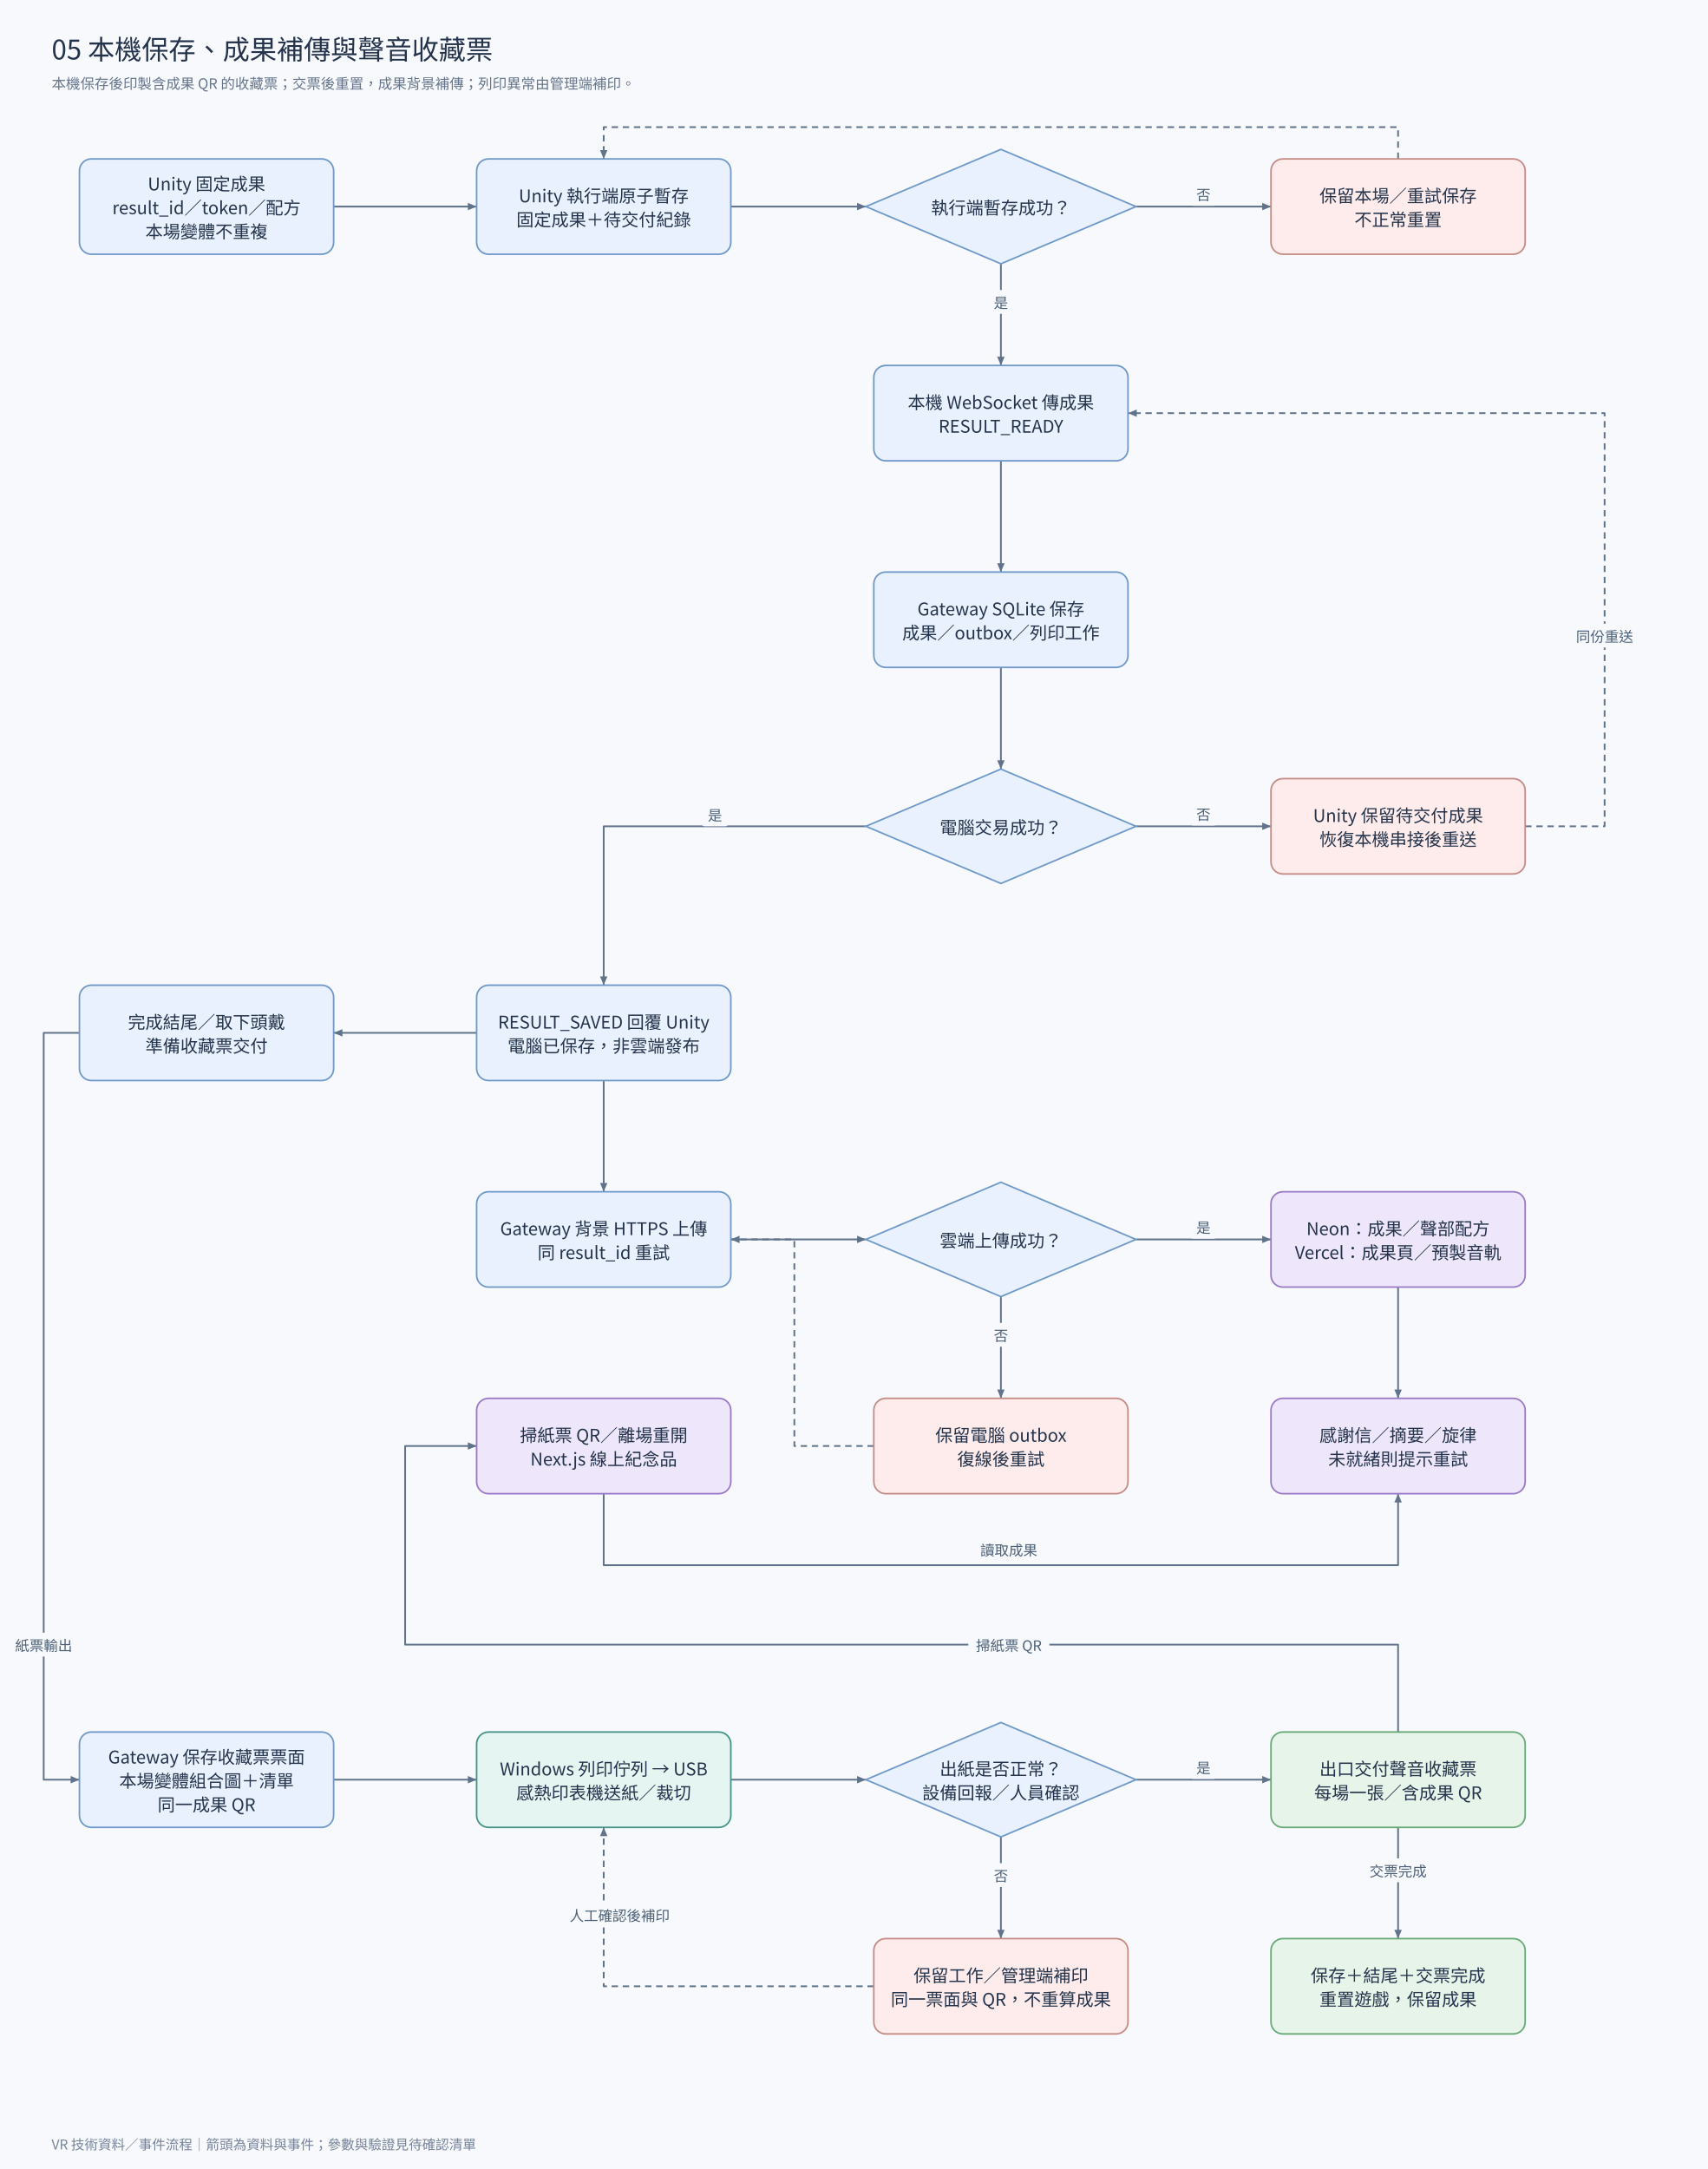
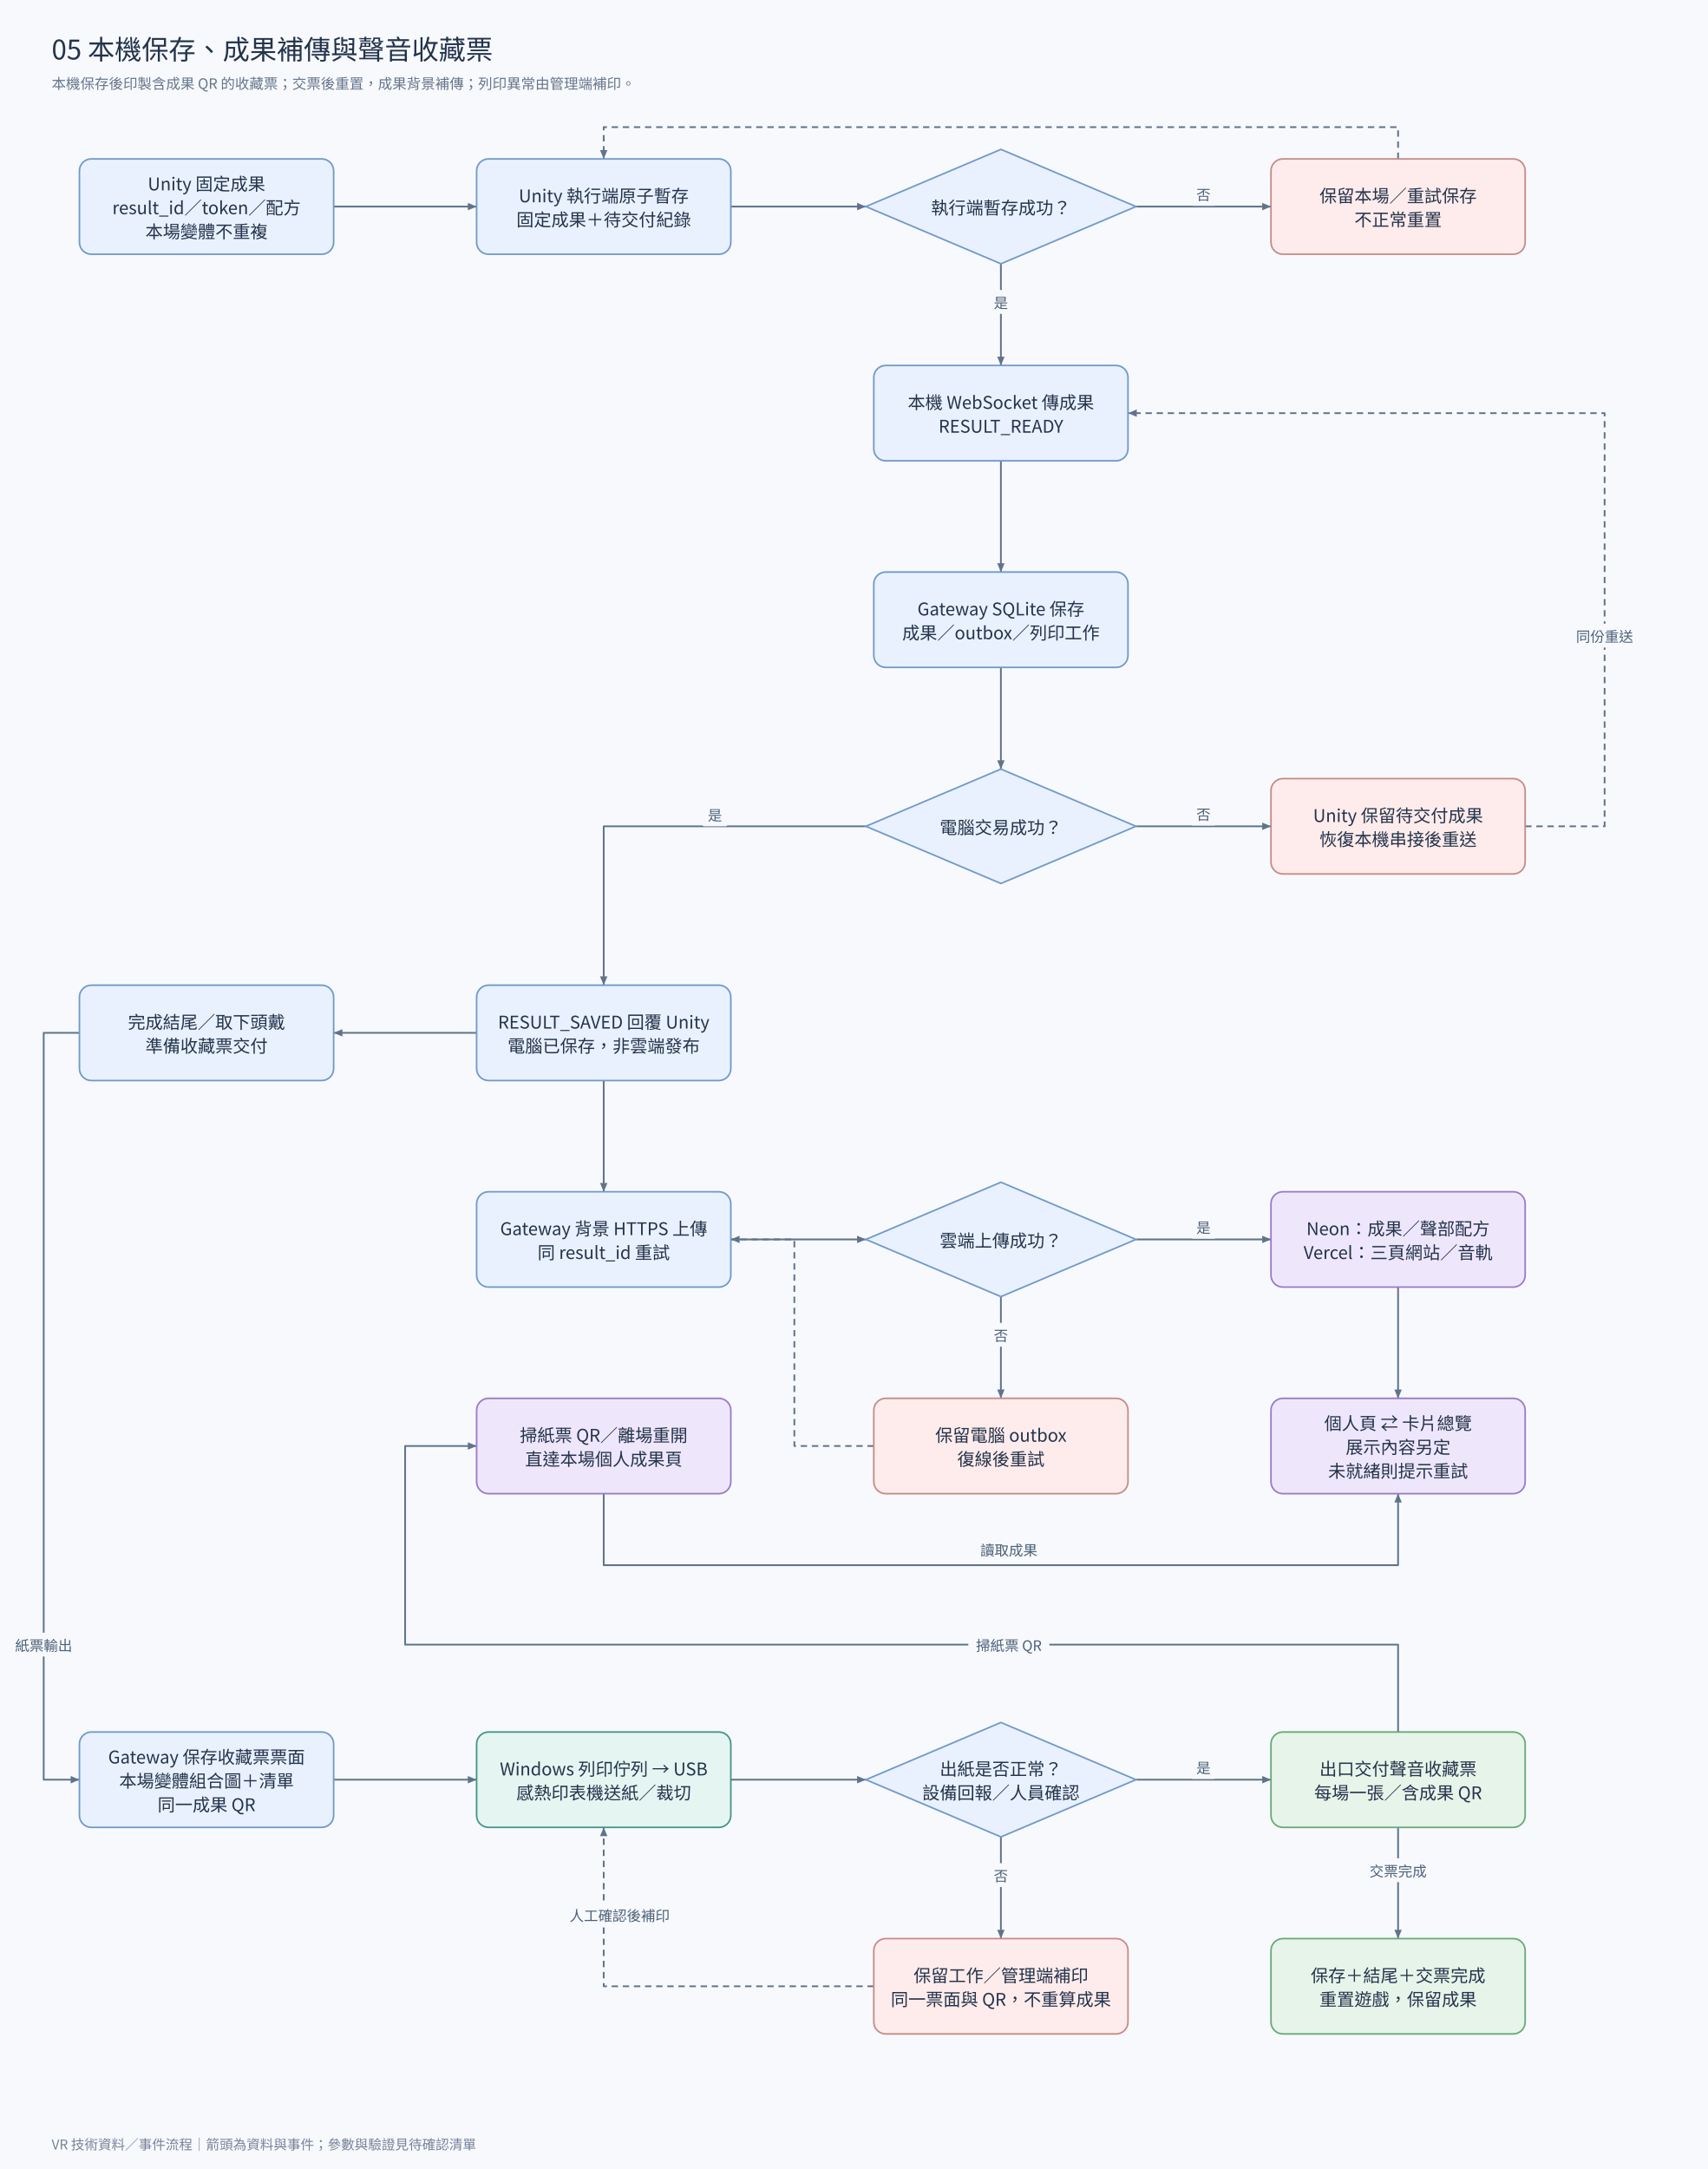
<svg xmlns="http://www.w3.org/2000/svg" width="2150" height="2730" viewBox="0 0 2150 2730">
  <rect width="2150" height="2730" fill="#f7f9fc" />
  <polyline points="420,260.0 600,260.0" fill="none" stroke="#60738b" stroke-width="2.2" stroke-linejoin="round" />
  <polygon points="600.00,260.00 588.95,264.67 588.95,255.33" fill="#60738b" />
  <polyline points="920,260.0 1090,260.0" fill="none" stroke="#60738b" stroke-width="2.2" stroke-linejoin="round" />
  <polygon points="1090.00,260.00 1078.95,264.67 1078.95,255.33" fill="#60738b" />
  <polyline points="1430,260.0 1600,260.0" fill="none" stroke="#60738b" stroke-width="2.2" stroke-linejoin="round" />
  <polygon points="1600.00,260.00 1588.95,264.67 1588.95,255.33" fill="#60738b" />
  <rect x="1498.0" y="229.0" width="34.0" height="30" rx="4" fill="#f7f9fc" />
  <text x="1515.0" y="244.0" dominant-baseline="central" font-family="Microsoft JhengHei, Noto Sans CJK TC, sans-serif" font-size="18" fill="#4d6079" text-anchor="middle">否</text>
  <polyline points="1760.0,200 1760,160 760,160 760.0,200" fill="none" stroke="#60738b" stroke-width="2.2" stroke-linejoin="round" stroke-dasharray="8 6" />
  <polygon points="760.00,200.00 755.33,188.95 764.67,188.95" fill="#60738b" />
  <polyline points="1260.0,332 1260.0,460" fill="none" stroke="#60738b" stroke-width="2.2" stroke-linejoin="round" />
  <polygon points="1260.00,460.00 1255.33,448.95 1264.67,448.95" fill="#60738b" />
  <rect x="1243.0" y="365.0" width="34.0" height="30" rx="4" fill="#f7f9fc" />
  <text x="1260.0" y="380.0" dominant-baseline="central" font-family="Microsoft JhengHei, Noto Sans CJK TC, sans-serif" font-size="18" fill="#4d6079" text-anchor="middle">是</text>
  <polyline points="1260.0,580 1260.0,720" fill="none" stroke="#60738b" stroke-width="2.2" stroke-linejoin="round" />
  <polygon points="1260.00,720.00 1255.33,708.95 1264.67,708.95" fill="#60738b" />
  <polyline points="1260.0,840 1260.0,968" fill="none" stroke="#60738b" stroke-width="2.2" stroke-linejoin="round" />
  <polygon points="1260.00,968.00 1255.33,956.95 1264.67,956.95" fill="#60738b" />
  <polyline points="1430,1040.0 1600,1040.0" fill="none" stroke="#60738b" stroke-width="2.2" stroke-linejoin="round" />
  <polygon points="1600.00,1040.00 1588.95,1044.67 1588.95,1035.33" fill="#60738b" />
  <rect x="1498.0" y="1009.0" width="34.0" height="30" rx="4" fill="#f7f9fc" />
  <text x="1515.0" y="1024.0" dominant-baseline="central" font-family="Microsoft JhengHei, Noto Sans CJK TC, sans-serif" font-size="18" fill="#4d6079" text-anchor="middle">否</text>
  <polyline points="1920,1040.0 2020,1040 2020,520 1420,520.0" fill="none" stroke="#60738b" stroke-width="2.2" stroke-linejoin="round" stroke-dasharray="8 6" />
  <polygon points="1420.00,520.00 1431.05,515.33 1431.05,524.67" fill="#60738b" />
  <rect x="1976.0" y="785" width="88.0" height="30" rx="4" fill="#f7f9fc" />
  <text x="2020" y="800" dominant-baseline="central" font-family="Microsoft JhengHei, Noto Sans CJK TC, sans-serif" font-size="18" fill="#4d6079" text-anchor="middle">同份重送</text>
  <polyline points="1090,1040.0 1000,1040 760,1040 760.0,1240" fill="none" stroke="#60738b" stroke-width="2.2" stroke-linejoin="round" />
  <polygon points="760.00,1240.00 755.33,1228.95 764.67,1228.95" fill="#60738b" />
  <rect x="883.0" y="1010" width="34.0" height="30" rx="4" fill="#f7f9fc" />
  <text x="900" y="1025" dominant-baseline="central" font-family="Microsoft JhengHei, Noto Sans CJK TC, sans-serif" font-size="18" fill="#4d6079" text-anchor="middle">是</text>
  <polyline points="600,1300.0 420,1300.0" fill="none" stroke="#60738b" stroke-width="2.2" stroke-linejoin="round" />
  <polygon points="420.00,1300.00 431.05,1295.33 431.05,1304.67" fill="#60738b" />
  <polyline points="760.0,1360 760.0,1500" fill="none" stroke="#60738b" stroke-width="2.2" stroke-linejoin="round" />
  <polygon points="760.00,1500.00 755.33,1488.95 764.67,1488.95" fill="#60738b" />
  <polyline points="920,1560.0 1090,1560.0" fill="none" stroke="#60738b" stroke-width="2.2" stroke-linejoin="round" />
  <polygon points="1090.00,1560.00 1078.95,1564.67 1078.95,1555.33" fill="#60738b" />
  <polyline points="1430,1560.0 1600,1560.0" fill="none" stroke="#60738b" stroke-width="2.2" stroke-linejoin="round" />
  <polygon points="1600.00,1560.00 1588.95,1564.67 1588.95,1555.33" fill="#60738b" />
  <rect x="1498.0" y="1529.0" width="34.0" height="30" rx="4" fill="#f7f9fc" />
  <text x="1515.0" y="1544.0" dominant-baseline="central" font-family="Microsoft JhengHei, Noto Sans CJK TC, sans-serif" font-size="18" fill="#4d6079" text-anchor="middle">是</text>
  <polyline points="1260.0,1632 1260.0,1760" fill="none" stroke="#60738b" stroke-width="2.2" stroke-linejoin="round" />
  <polygon points="1260.00,1760.00 1255.33,1748.95 1264.67,1748.95" fill="#60738b" />
  <rect x="1243.0" y="1665.0" width="34.0" height="30" rx="4" fill="#f7f9fc" />
  <text x="1260.0" y="1680.0" dominant-baseline="central" font-family="Microsoft JhengHei, Noto Sans CJK TC, sans-serif" font-size="18" fill="#4d6079" text-anchor="middle">否</text>
  <polyline points="1100,1820.0 1000,1820 1000,1560 920,1560.0" fill="none" stroke="#60738b" stroke-width="2.2" stroke-linejoin="round" stroke-dasharray="8 6" />
  <polygon points="920.00,1560.00 931.05,1555.33 931.05,1564.67" fill="#60738b" />
  <polyline points="1760.0,1620 1760.0,1760" fill="none" stroke="#60738b" stroke-width="2.2" stroke-linejoin="round" />
  <polygon points="1760.00,1760.00 1755.33,1748.95 1764.67,1748.95" fill="#60738b" />
  <polyline points="760.0,1880 760,1970 1760,1970 1760.0,1880" fill="none" stroke="#60738b" stroke-width="2.2" stroke-linejoin="round" />
  <polygon points="1760.00,1880.00 1764.67,1891.05 1755.33,1891.05" fill="#60738b" />
  <rect x="1226.0" y="1935" width="88.0" height="30" rx="4" fill="#f7f9fc" />
  <text x="1270" y="1950" dominant-baseline="central" font-family="Microsoft JhengHei, Noto Sans CJK TC, sans-serif" font-size="18" fill="#4d6079" text-anchor="middle">讀取成果</text>
  <polyline points="100,1300.0 55,1300 55,2240 100,2240.0" fill="none" stroke="#60738b" stroke-width="2.2" stroke-linejoin="round" />
  <polygon points="100.00,2240.00 88.95,2244.67 88.95,2235.33" fill="#60738b" />
  <rect x="11.0" y="2055" width="88.0" height="30" rx="4" fill="#f7f9fc" />
  <text x="55" y="2070" dominant-baseline="central" font-family="Microsoft JhengHei, Noto Sans CJK TC, sans-serif" font-size="18" fill="#4d6079" text-anchor="middle">紙票輸出</text>
  <polyline points="420,2240.0 600,2240.0" fill="none" stroke="#60738b" stroke-width="2.2" stroke-linejoin="round" />
  <polygon points="600.00,2240.00 588.95,2244.67 588.95,2235.33" fill="#60738b" />
  <polyline points="920,2240.0 1090,2240.0" fill="none" stroke="#60738b" stroke-width="2.2" stroke-linejoin="round" />
  <polygon points="1090.00,2240.00 1078.95,2244.67 1078.95,2235.33" fill="#60738b" />
  <polyline points="1430,2240.0 1600,2240.0" fill="none" stroke="#60738b" stroke-width="2.2" stroke-linejoin="round" />
  <polygon points="1600.00,2240.00 1588.95,2244.67 1588.95,2235.33" fill="#60738b" />
  <rect x="1498.0" y="2209.0" width="34.0" height="30" rx="4" fill="#f7f9fc" />
  <text x="1515.0" y="2224.0" dominant-baseline="central" font-family="Microsoft JhengHei, Noto Sans CJK TC, sans-serif" font-size="18" fill="#4d6079" text-anchor="middle">是</text>
  <polyline points="1260.0,2312 1260.0,2440" fill="none" stroke="#60738b" stroke-width="2.2" stroke-linejoin="round" />
  <polygon points="1260.00,2440.00 1255.33,2428.95 1264.67,2428.95" fill="#60738b" />
  <rect x="1243.0" y="2345.0" width="34.0" height="30" rx="4" fill="#f7f9fc" />
  <text x="1260.0" y="2360.0" dominant-baseline="central" font-family="Microsoft JhengHei, Noto Sans CJK TC, sans-serif" font-size="18" fill="#4d6079" text-anchor="middle">否</text>
  <polyline points="1100,2500.0 760,2500 760.0,2300" fill="none" stroke="#60738b" stroke-width="2.2" stroke-linejoin="round" stroke-dasharray="8 6" />
  <polygon points="760.00,2300.00 764.67,2311.05 755.33,2311.05" fill="#60738b" />
  <rect x="709.0" y="2395" width="142.0" height="30" rx="4" fill="#f7f9fc" />
  <text x="780" y="2410" dominant-baseline="central" font-family="Microsoft JhengHei, Noto Sans CJK TC, sans-serif" font-size="18" fill="#4d6079" text-anchor="middle">人工確認後補印</text>
  <polyline points="1760.0,2300 1760.0,2440" fill="none" stroke="#60738b" stroke-width="2.2" stroke-linejoin="round" />
  <polygon points="1760.00,2440.00 1755.33,2428.95 1764.67,2428.95" fill="#60738b" />
  <rect x="1716.0" y="2339.0" width="88.0" height="30" rx="4" fill="#f7f9fc" />
  <text x="1760.0" y="2354.0" dominant-baseline="central" font-family="Microsoft JhengHei, Noto Sans CJK TC, sans-serif" font-size="18" fill="#4d6079" text-anchor="middle">交票完成</text>
  <polyline points="1760.0,2180 1760,2070 510,2070 510,1820 600,1820.0" fill="none" stroke="#60738b" stroke-width="2.2" stroke-linejoin="round" />
  <polygon points="600.00,1820.00 588.95,1824.67 588.95,1815.33" fill="#60738b" />
  <rect x="1219.0" y="2055" width="102.0" height="30" rx="4" fill="#f7f9fc" />
  <text x="1270" y="2070" dominant-baseline="central" font-family="Microsoft JhengHei, Noto Sans CJK TC, sans-serif" font-size="18" fill="#4d6079" text-anchor="middle">掃紙票 QR</text>
  <rect x="100" y="200" width="320" height="120" rx="15" fill="#e8f1fd" stroke="#7099c9" stroke-width="2" />
  <text x="260.0" y="230.0" dominant-baseline="central" font-family="Microsoft JhengHei, Noto Sans CJK TC, sans-serif" font-size="22" fill="#24334b" text-anchor="middle">Unity 固定成果</text>
  <text x="260.0" y="260.0" dominant-baseline="central" font-family="Microsoft JhengHei, Noto Sans CJK TC, sans-serif" font-size="22" fill="#24334b" text-anchor="middle">result_id／token／配方</text>
  <text x="260.0" y="290.0" dominant-baseline="central" font-family="Microsoft JhengHei, Noto Sans CJK TC, sans-serif" font-size="22" fill="#24334b" text-anchor="middle">本場變體不重複</text>
  <rect x="600" y="200" width="320" height="120" rx="15" fill="#e8f1fd" stroke="#7099c9" stroke-width="2" />
  <text x="760.0" y="245.0" dominant-baseline="central" font-family="Microsoft JhengHei, Noto Sans CJK TC, sans-serif" font-size="22" fill="#24334b" text-anchor="middle">Unity 執行端原子暫存</text>
  <text x="760.0" y="275.0" dominant-baseline="central" font-family="Microsoft JhengHei, Noto Sans CJK TC, sans-serif" font-size="22" fill="#24334b" text-anchor="middle">固定成果＋待交付紀錄</text>
  <polygon points="1260.0,188 1430,260.0 1260.0,332 1090,260.0" fill="#e8f1fd" stroke="#7099c9" stroke-width="2" />
  <text x="1260.0" y="260.0" dominant-baseline="central" font-family="Microsoft JhengHei, Noto Sans CJK TC, sans-serif" font-size="22" fill="#24334b" text-anchor="middle">執行端暫存成功？</text>
  <rect x="1600" y="200" width="320" height="120" rx="15" fill="#fdeceb" stroke="#c58b86" stroke-width="2" />
  <text x="1760.0" y="245.0" dominant-baseline="central" font-family="Microsoft JhengHei, Noto Sans CJK TC, sans-serif" font-size="22" fill="#24334b" text-anchor="middle">保留本場／重試保存</text>
  <text x="1760.0" y="275.0" dominant-baseline="central" font-family="Microsoft JhengHei, Noto Sans CJK TC, sans-serif" font-size="22" fill="#24334b" text-anchor="middle">不正常重置</text>
  <rect x="1100" y="460" width="320" height="120" rx="15" fill="#e8f1fd" stroke="#7099c9" stroke-width="2" />
  <text x="1260.0" y="505.0" dominant-baseline="central" font-family="Microsoft JhengHei, Noto Sans CJK TC, sans-serif" font-size="22" fill="#24334b" text-anchor="middle">本機 WebSocket 傳成果</text>
  <text x="1260.0" y="535.0" dominant-baseline="central" font-family="Microsoft JhengHei, Noto Sans CJK TC, sans-serif" font-size="22" fill="#24334b" text-anchor="middle">RESULT_READY</text>
  <rect x="1100" y="720" width="320" height="120" rx="15" fill="#e8f1fd" stroke="#7099c9" stroke-width="2" />
  <text x="1260.0" y="765.0" dominant-baseline="central" font-family="Microsoft JhengHei, Noto Sans CJK TC, sans-serif" font-size="22" fill="#24334b" text-anchor="middle">Gateway SQLite 保存</text>
  <text x="1260.0" y="795.0" dominant-baseline="central" font-family="Microsoft JhengHei, Noto Sans CJK TC, sans-serif" font-size="22" fill="#24334b" text-anchor="middle">成果／outbox／列印工作</text>
  <polygon points="1260.0,968 1430,1040.0 1260.0,1112 1090,1040.0" fill="#e8f1fd" stroke="#7099c9" stroke-width="2" />
  <text x="1260.0" y="1040.0" dominant-baseline="central" font-family="Microsoft JhengHei, Noto Sans CJK TC, sans-serif" font-size="22" fill="#24334b" text-anchor="middle">電腦交易成功？</text>
  <rect x="1600" y="980" width="320" height="120" rx="15" fill="#fdeceb" stroke="#c58b86" stroke-width="2" />
  <text x="1760.0" y="1025.0" dominant-baseline="central" font-family="Microsoft JhengHei, Noto Sans CJK TC, sans-serif" font-size="22" fill="#24334b" text-anchor="middle">Unity 保留待交付成果</text>
  <text x="1760.0" y="1055.0" dominant-baseline="central" font-family="Microsoft JhengHei, Noto Sans CJK TC, sans-serif" font-size="22" fill="#24334b" text-anchor="middle">恢復本機串接後重送</text>
  <rect x="600" y="1240" width="320" height="120" rx="15" fill="#e8f1fd" stroke="#7099c9" stroke-width="2" />
  <text x="760.0" y="1285.0" dominant-baseline="central" font-family="Microsoft JhengHei, Noto Sans CJK TC, sans-serif" font-size="22" fill="#24334b" text-anchor="middle">RESULT_SAVED 回覆 Unity</text>
  <text x="760.0" y="1315.0" dominant-baseline="central" font-family="Microsoft JhengHei, Noto Sans CJK TC, sans-serif" font-size="22" fill="#24334b" text-anchor="middle">電腦已保存，非雲端發布</text>
  <rect x="100" y="1240" width="320" height="120" rx="15" fill="#e8f1fd" stroke="#7099c9" stroke-width="2" />
  <text x="260.0" y="1285.0" dominant-baseline="central" font-family="Microsoft JhengHei, Noto Sans CJK TC, sans-serif" font-size="22" fill="#24334b" text-anchor="middle">完成結尾／取下頭戴</text>
  <text x="260.0" y="1315.0" dominant-baseline="central" font-family="Microsoft JhengHei, Noto Sans CJK TC, sans-serif" font-size="22" fill="#24334b" text-anchor="middle">準備收藏票交付</text>
  <rect x="600" y="1500" width="320" height="120" rx="15" fill="#e8f1fd" stroke="#7099c9" stroke-width="2" />
  <text x="760.0" y="1545.0" dominant-baseline="central" font-family="Microsoft JhengHei, Noto Sans CJK TC, sans-serif" font-size="22" fill="#24334b" text-anchor="middle">Gateway 背景 HTTPS 上傳</text>
  <text x="760.0" y="1575.0" dominant-baseline="central" font-family="Microsoft JhengHei, Noto Sans CJK TC, sans-serif" font-size="22" fill="#24334b" text-anchor="middle">同 result_id 重試</text>
  <polygon points="1260.0,1488 1430,1560.0 1260.0,1632 1090,1560.0" fill="#e8f1fd" stroke="#7099c9" stroke-width="2" />
  <text x="1260.0" y="1560.0" dominant-baseline="central" font-family="Microsoft JhengHei, Noto Sans CJK TC, sans-serif" font-size="22" fill="#24334b" text-anchor="middle">雲端上傳成功？</text>
  <rect x="1600" y="1500" width="320" height="120" rx="15" fill="#eee7fb" stroke="#9a7ac7" stroke-width="2" />
  <text x="1760.0" y="1545.0" dominant-baseline="central" font-family="Microsoft JhengHei, Noto Sans CJK TC, sans-serif" font-size="22" fill="#24334b" text-anchor="middle">Neon：成果／聲部配方</text>
-   <text x="1760.0" y="1575.0" dominant-baseline="central" font-family="Microsoft JhengHei, Noto Sans CJK TC, sans-serif" font-size="22" fill="#24334b" text-anchor="middle">Vercel：成果頁／預製音軌</text>
+   <text x="1760.0" y="1575.0" dominant-baseline="central" font-family="Microsoft JhengHei, Noto Sans CJK TC, sans-serif" font-size="22" fill="#24334b" text-anchor="middle">Vercel：三頁網站／音軌</text>
  <rect x="1100" y="1760" width="320" height="120" rx="15" fill="#fdeceb" stroke="#c58b86" stroke-width="2" />
  <text x="1260.0" y="1805.0" dominant-baseline="central" font-family="Microsoft JhengHei, Noto Sans CJK TC, sans-serif" font-size="22" fill="#24334b" text-anchor="middle">保留電腦 outbox</text>
  <text x="1260.0" y="1835.0" dominant-baseline="central" font-family="Microsoft JhengHei, Noto Sans CJK TC, sans-serif" font-size="22" fill="#24334b" text-anchor="middle">復線後重試</text>
  <rect x="600" y="1760" width="320" height="120" rx="15" fill="#eee7fb" stroke="#9a7ac7" stroke-width="2" />
  <text x="760.0" y="1805.0" dominant-baseline="central" font-family="Microsoft JhengHei, Noto Sans CJK TC, sans-serif" font-size="22" fill="#24334b" text-anchor="middle">掃紙票 QR／離場重開</text>
-   <text x="760.0" y="1835.0" dominant-baseline="central" font-family="Microsoft JhengHei, Noto Sans CJK TC, sans-serif" font-size="22" fill="#24334b" text-anchor="middle">Next.js 線上紀念品</text>
+   <text x="760.0" y="1835.0" dominant-baseline="central" font-family="Microsoft JhengHei, Noto Sans CJK TC, sans-serif" font-size="22" fill="#24334b" text-anchor="middle">直達本場個人成果頁</text>
  <rect x="1600" y="1760" width="320" height="120" rx="15" fill="#eee7fb" stroke="#9a7ac7" stroke-width="2" />
-   <text x="1760.0" y="1805.0" dominant-baseline="central" font-family="Microsoft JhengHei, Noto Sans CJK TC, sans-serif" font-size="22" fill="#24334b" text-anchor="middle">感謝信／摘要／旋律</text>
-   <text x="1760.0" y="1835.0" dominant-baseline="central" font-family="Microsoft JhengHei, Noto Sans CJK TC, sans-serif" font-size="22" fill="#24334b" text-anchor="middle">未就緒則提示重試</text>
+   <text x="1760.0" y="1790.0" dominant-baseline="central" font-family="Microsoft JhengHei, Noto Sans CJK TC, sans-serif" font-size="22" fill="#24334b" text-anchor="middle">個人頁 ⇄ 卡片總覽</text>
+   <text x="1760.0" y="1820.0" dominant-baseline="central" font-family="Microsoft JhengHei, Noto Sans CJK TC, sans-serif" font-size="22" fill="#24334b" text-anchor="middle">展示內容另定</text>
+   <text x="1760.0" y="1850.0" dominant-baseline="central" font-family="Microsoft JhengHei, Noto Sans CJK TC, sans-serif" font-size="22" fill="#24334b" text-anchor="middle">未就緒則提示重試</text>
  <rect x="1600" y="2440" width="320" height="120" rx="15" fill="#e7f4e9" stroke="#69a977" stroke-width="2" />
  <text x="1760.0" y="2485.0" dominant-baseline="central" font-family="Microsoft JhengHei, Noto Sans CJK TC, sans-serif" font-size="22" fill="#24334b" text-anchor="middle">保存＋結尾＋交票完成</text>
  <text x="1760.0" y="2515.0" dominant-baseline="central" font-family="Microsoft JhengHei, Noto Sans CJK TC, sans-serif" font-size="22" fill="#24334b" text-anchor="middle">重置遊戲，保留成果</text>
  <rect x="100" y="2180" width="320" height="120" rx="15" fill="#e8f1fd" stroke="#7099c9" stroke-width="2" />
  <text x="260.0" y="2210.0" dominant-baseline="central" font-family="Microsoft JhengHei, Noto Sans CJK TC, sans-serif" font-size="22" fill="#24334b" text-anchor="middle">Gateway 保存收藏票票面</text>
  <text x="260.0" y="2240.0" dominant-baseline="central" font-family="Microsoft JhengHei, Noto Sans CJK TC, sans-serif" font-size="22" fill="#24334b" text-anchor="middle">本場變體組合圖＋清單</text>
  <text x="260.0" y="2270.0" dominant-baseline="central" font-family="Microsoft JhengHei, Noto Sans CJK TC, sans-serif" font-size="22" fill="#24334b" text-anchor="middle">同一成果 QR</text>
  <rect x="600" y="2180" width="320" height="120" rx="15" fill="#e5f5f1" stroke="#459489" stroke-width="2" />
  <text x="760.0" y="2225.0" dominant-baseline="central" font-family="Microsoft JhengHei, Noto Sans CJK TC, sans-serif" font-size="22" fill="#24334b" text-anchor="middle">Windows 列印佇列 → USB</text>
  <text x="760.0" y="2255.0" dominant-baseline="central" font-family="Microsoft JhengHei, Noto Sans CJK TC, sans-serif" font-size="22" fill="#24334b" text-anchor="middle">感熱印表機送紙／裁切</text>
  <polygon points="1260.0,2168 1430,2240.0 1260.0,2312 1090,2240.0" fill="#e8f1fd" stroke="#7099c9" stroke-width="2" />
  <text x="1260.0" y="2225.0" dominant-baseline="central" font-family="Microsoft JhengHei, Noto Sans CJK TC, sans-serif" font-size="22" fill="#24334b" text-anchor="middle">出紙是否正常？</text>
  <text x="1260.0" y="2255.0" dominant-baseline="central" font-family="Microsoft JhengHei, Noto Sans CJK TC, sans-serif" font-size="22" fill="#24334b" text-anchor="middle">設備回報／人員確認</text>
  <rect x="1600" y="2180" width="320" height="120" rx="15" fill="#e7f4e9" stroke="#69a977" stroke-width="2" />
  <text x="1760.0" y="2225.0" dominant-baseline="central" font-family="Microsoft JhengHei, Noto Sans CJK TC, sans-serif" font-size="22" fill="#24334b" text-anchor="middle">出口交付聲音收藏票</text>
  <text x="1760.0" y="2255.0" dominant-baseline="central" font-family="Microsoft JhengHei, Noto Sans CJK TC, sans-serif" font-size="22" fill="#24334b" text-anchor="middle">每場一張／含成果 QR</text>
  <rect x="1100" y="2440" width="320" height="120" rx="15" fill="#fdeceb" stroke="#c58b86" stroke-width="2" />
  <text x="1260.0" y="2485.0" dominant-baseline="central" font-family="Microsoft JhengHei, Noto Sans CJK TC, sans-serif" font-size="22" fill="#24334b" text-anchor="middle">保留工作／管理端補印</text>
  <text x="1260.0" y="2515.0" dominant-baseline="central" font-family="Microsoft JhengHei, Noto Sans CJK TC, sans-serif" font-size="22" fill="#24334b" text-anchor="middle">同一票面與 QR，不重算成果</text>
  <text x="65" y="60" dominant-baseline="central" font-family="Microsoft JhengHei, Noto Sans CJK TC, sans-serif" font-size="34" fill="#24334b" text-anchor="start">05  本機保存、成果補傳與聲音收藏票</text>
  <text x="65" y="104" dominant-baseline="central" font-family="Microsoft JhengHei, Noto Sans CJK TC, sans-serif" font-size="18" fill="#66758b" text-anchor="start">本機保存後印製含成果 QR 的收藏票；交票後重置，成果背景補傳；列印異常由管理端補印。</text>
  <text x="65" y="2698" dominant-baseline="central" font-family="Microsoft JhengHei, Noto Sans CJK TC, sans-serif" font-size="17" fill="#758299" text-anchor="start">VR 技術資料／事件流程｜箭頭為資料與事件；參數與驗證見待確認清單</text>
</svg>
